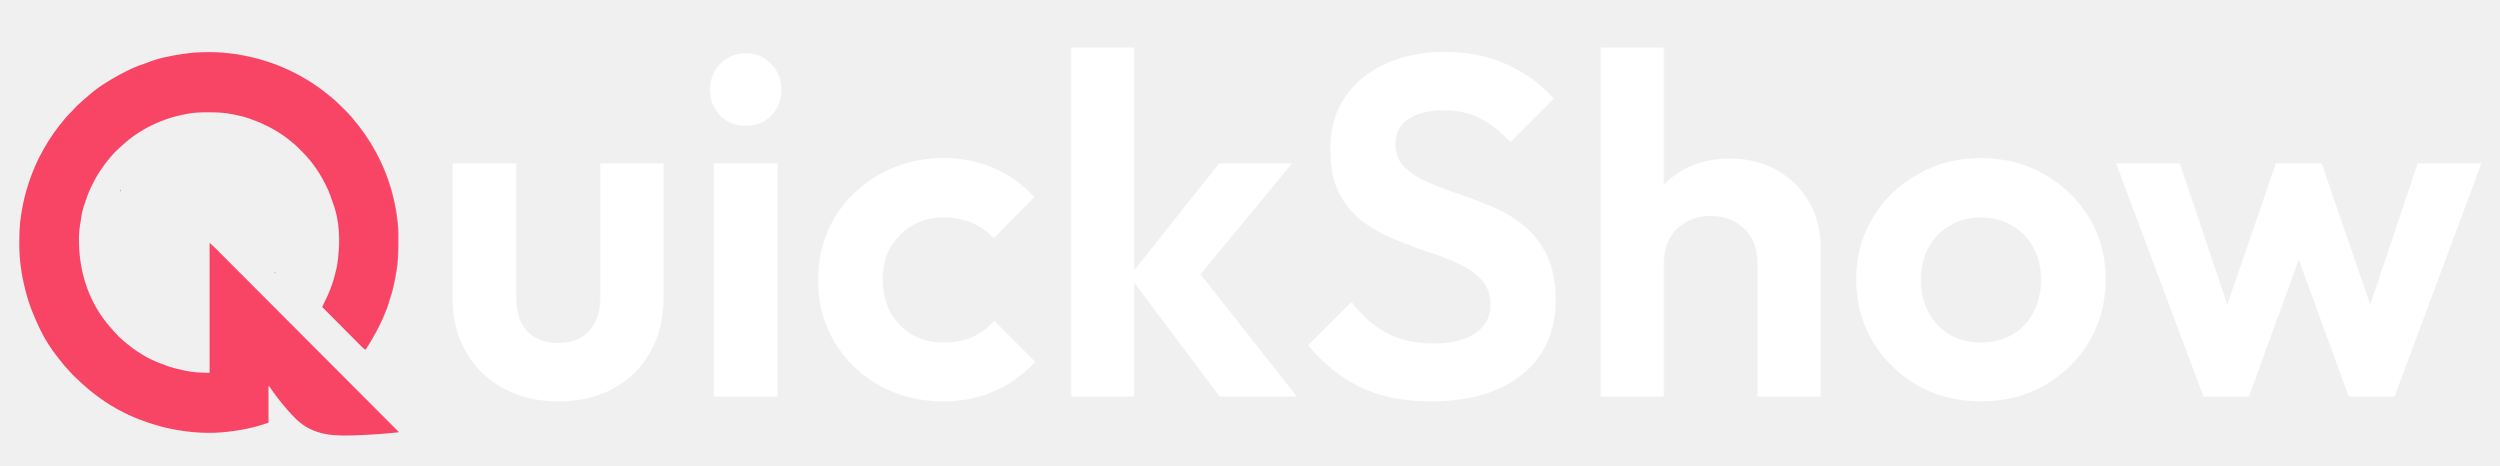
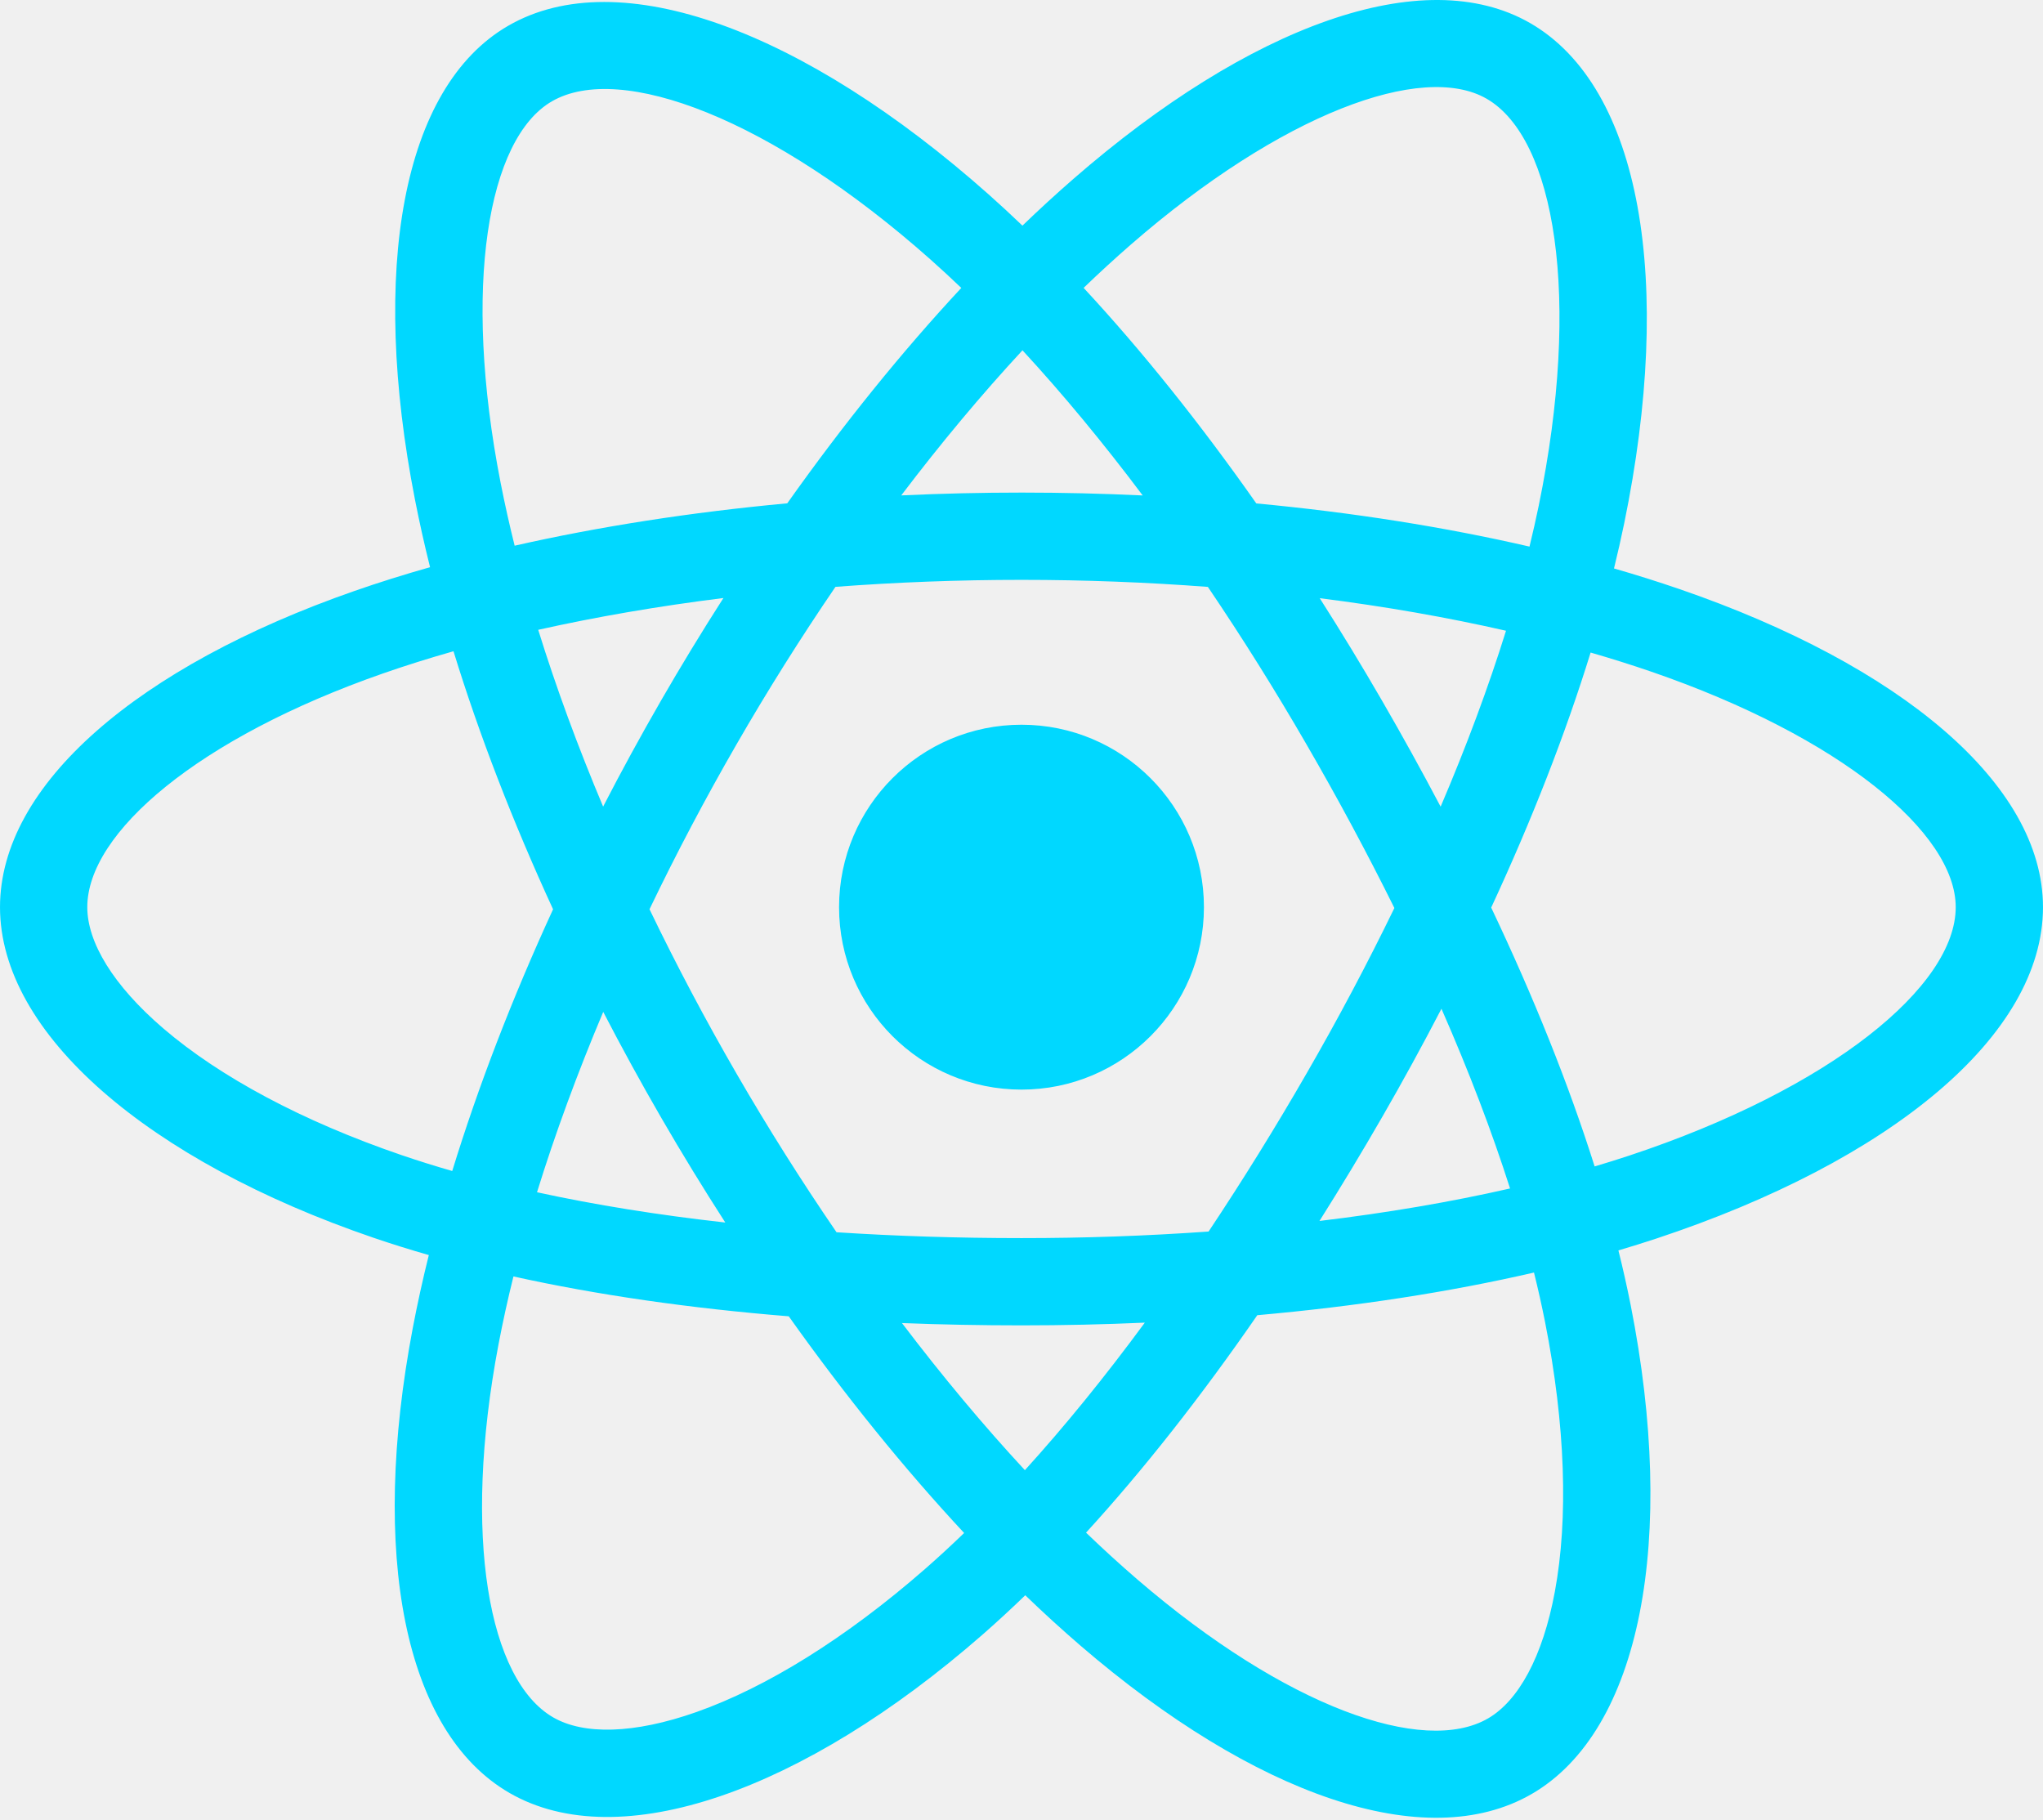
- <svg xmlns="http://www.w3.org/2000/svg" width="145" height="27" viewBox="0 0 145 27" fill="none">
-   <path d="M32.392 23.28C31.197 23.28 30.133 23.028 29.2 22.524C28.285 22.02 27.567 21.32 27.044 20.424C26.521 19.528 26.26 18.492 26.26 17.316V9.476H29.956V17.232C29.956 17.792 30.049 18.277 30.236 18.688C30.423 19.08 30.703 19.379 31.076 19.584C31.449 19.789 31.888 19.892 32.392 19.892C33.157 19.892 33.755 19.659 34.184 19.192C34.613 18.725 34.828 18.072 34.828 17.232V9.476H38.496V17.316C38.496 18.511 38.235 19.556 37.712 20.452C37.208 21.348 36.489 22.048 35.556 22.552C34.641 23.037 33.587 23.28 32.392 23.28ZM41.417 23V9.476H45.113V23H41.417ZM43.265 7.292C42.668 7.292 42.173 7.096 41.781 6.704C41.389 6.293 41.193 5.789 41.193 5.192C41.193 4.613 41.389 4.119 41.781 3.708C42.173 3.297 42.668 3.092 43.265 3.092C43.881 3.092 44.376 3.297 44.749 3.708C45.141 4.119 45.337 4.613 45.337 5.192C45.337 5.789 45.141 6.293 44.749 6.704C44.376 7.096 43.881 7.292 43.265 7.292ZM54.746 23.28C53.365 23.28 52.124 22.972 51.022 22.356C49.921 21.74 49.053 20.9 48.418 19.836C47.784 18.772 47.466 17.577 47.466 16.252C47.466 14.908 47.784 13.704 48.418 12.64C49.053 11.576 49.921 10.736 51.022 10.12C52.142 9.485 53.384 9.168 54.746 9.168C55.81 9.168 56.79 9.364 57.686 9.756C58.582 10.148 59.357 10.708 60.01 11.436L57.658 13.816C57.304 13.424 56.874 13.125 56.37 12.92C55.885 12.715 55.344 12.612 54.746 12.612C54.074 12.612 53.468 12.771 52.926 13.088C52.404 13.387 51.984 13.807 51.666 14.348C51.368 14.871 51.218 15.496 51.218 16.224C51.218 16.933 51.368 17.568 51.666 18.128C51.984 18.669 52.404 19.099 52.926 19.416C53.468 19.715 54.074 19.864 54.746 19.864C55.362 19.864 55.913 19.761 56.398 19.556C56.902 19.332 57.332 19.015 57.686 18.604L60.066 20.984C59.376 21.731 58.582 22.3 57.686 22.692C56.79 23.084 55.81 23.28 54.746 23.28ZM70.767 23L65.531 16.028L70.74 9.476H74.968L68.864 16.868L69.004 15.076L75.248 23H70.767ZM62.144 23V2.756H65.811V23H62.144ZM83.04 23.28C81.454 23.28 80.091 23.009 78.953 22.468C77.832 21.927 76.815 21.115 75.9 20.032L78.421 17.512C78.999 18.277 79.671 18.875 80.436 19.304C81.202 19.715 82.135 19.92 83.237 19.92C84.226 19.92 85.01 19.724 85.588 19.332C86.186 18.94 86.484 18.399 86.484 17.708C86.484 17.111 86.317 16.625 85.981 16.252C85.644 15.879 85.197 15.561 84.636 15.3C84.095 15.039 83.489 14.805 82.817 14.6C82.163 14.376 81.501 14.124 80.829 13.844C80.175 13.564 79.569 13.219 79.008 12.808C78.467 12.379 78.028 11.837 77.692 11.184C77.356 10.512 77.189 9.672 77.189 8.664C77.189 7.469 77.478 6.452 78.056 5.612C78.635 4.772 79.428 4.128 80.436 3.68C81.445 3.232 82.583 3.008 83.853 3.008C85.197 3.008 86.41 3.26 87.493 3.764C88.575 4.268 89.462 4.921 90.153 5.724L87.632 8.244C87.054 7.609 86.457 7.143 85.841 6.844C85.243 6.545 84.562 6.396 83.796 6.396C82.919 6.396 82.228 6.564 81.725 6.9C81.221 7.236 80.969 7.721 80.969 8.356C80.969 8.897 81.136 9.336 81.472 9.672C81.808 10.008 82.247 10.297 82.788 10.54C83.349 10.783 83.955 11.016 84.609 11.24C85.281 11.464 85.943 11.716 86.597 11.996C87.269 12.276 87.875 12.64 88.416 13.088C88.977 13.536 89.424 14.115 89.76 14.824C90.097 15.515 90.264 16.373 90.264 17.4C90.264 19.229 89.621 20.667 88.332 21.712C87.044 22.757 85.281 23.28 83.04 23.28ZM101.978 23V15.244C101.978 14.441 101.726 13.788 101.222 13.284C100.718 12.78 100.065 12.528 99.262 12.528C98.739 12.528 98.273 12.64 97.862 12.864C97.451 13.088 97.125 13.405 96.882 13.816C96.658 14.227 96.546 14.703 96.546 15.244L95.118 14.516C95.118 13.452 95.342 12.528 95.79 11.744C96.238 10.941 96.854 10.316 97.638 9.868C98.441 9.42 99.355 9.196 100.382 9.196C101.409 9.196 102.314 9.42 103.098 9.868C103.901 10.316 104.526 10.932 104.974 11.716C105.422 12.5 105.646 13.405 105.646 14.432V23H101.978ZM92.878 23V2.756H96.546V23H92.878ZM114.957 23.28C113.594 23.28 112.362 22.972 111.261 22.356C110.178 21.721 109.31 20.872 108.657 19.808C108.022 18.725 107.705 17.521 107.705 16.196C107.705 14.871 108.022 13.685 108.657 12.64C109.291 11.576 110.159 10.736 111.261 10.12C112.362 9.485 113.585 9.168 114.929 9.168C116.31 9.168 117.542 9.485 118.625 10.12C119.726 10.736 120.594 11.576 121.229 12.64C121.863 13.685 122.181 14.871 122.181 16.196C122.181 17.521 121.863 18.725 121.229 19.808C120.594 20.872 119.726 21.721 118.625 22.356C117.542 22.972 116.319 23.28 114.957 23.28ZM114.929 19.864C115.619 19.864 116.226 19.715 116.749 19.416C117.29 19.099 117.701 18.669 117.981 18.128C118.279 17.568 118.429 16.933 118.429 16.224C118.429 15.515 118.279 14.889 117.981 14.348C117.682 13.807 117.271 13.387 116.749 13.088C116.226 12.771 115.619 12.612 114.929 12.612C114.257 12.612 113.659 12.771 113.137 13.088C112.614 13.387 112.203 13.807 111.905 14.348C111.606 14.889 111.457 15.515 111.457 16.224C111.457 16.933 111.606 17.568 111.905 18.128C112.203 18.669 112.614 19.099 113.137 19.416C113.659 19.715 114.257 19.864 114.929 19.864ZM127.853 23L122.785 9.476H126.481L129.785 19.304L128.665 19.332L132.053 9.476H134.713L138.101 19.332L136.981 19.304L140.285 9.476H143.981L138.941 23H136.281L132.865 13.648H133.901L130.485 23H127.853Z" fill="white" />
-   <mask id="mask0_4919_985" style="mask-type:luminance" maskUnits="userSpaceOnUse" x="0" y="2" width="25" height="25">
-     <path d="M24.295 2H0V26.333H24.295V2Z" fill="white" />
-   </mask>
-   <g mask="url(#mask0_4919_985)">
-     <path d="M13.708 3.143C13.732 3.146 13.757 3.15 13.781 3.154C13.905 3.172 14.028 3.195 14.15 3.221C14.197 3.231 14.245 3.241 14.292 3.251C16.047 3.605 17.717 4.393 19.095 5.539C19.13 5.568 19.166 5.596 19.201 5.625C19.491 5.855 19.752 6.119 20.014 6.38C20.034 6.4 20.054 6.42 20.075 6.441C20.19 6.556 20.3 6.674 20.405 6.798C20.421 6.816 20.421 6.816 20.437 6.835C20.956 7.438 21.409 8.088 21.79 8.787C21.802 8.809 21.814 8.832 21.827 8.855C22.105 9.367 22.341 9.901 22.529 10.453C22.537 10.476 22.545 10.499 22.553 10.523C22.696 10.941 22.807 11.362 22.899 11.794C22.904 11.816 22.908 11.838 22.913 11.861C22.993 12.236 23.04 12.617 23.084 12.998C23.086 13.014 23.088 13.03 23.09 13.047C23.109 13.217 23.111 13.387 23.111 13.558C23.111 13.589 23.112 13.621 23.112 13.653C23.112 13.755 23.112 13.856 23.112 13.957C23.112 13.975 23.112 13.992 23.112 14.01C23.113 14.621 23.102 15.222 22.985 15.824C22.971 15.899 22.958 15.974 22.946 16.049C22.919 16.215 22.882 16.378 22.845 16.541C22.832 16.595 22.82 16.648 22.809 16.701C22.764 16.897 22.712 17.087 22.645 17.277C22.629 17.327 22.614 17.376 22.599 17.426C22.591 17.451 22.583 17.476 22.576 17.501C22.56 17.553 22.544 17.605 22.529 17.656C22.491 17.786 22.45 17.911 22.392 18.033C22.368 18.086 22.347 18.139 22.326 18.192C22.032 18.933 21.643 19.616 21.213 20.284C21.132 20.25 21.08 20.203 21.017 20.14C20.997 20.12 20.976 20.099 20.955 20.078C20.933 20.055 20.91 20.033 20.888 20.01C20.864 19.986 20.84 19.962 20.816 19.938C20.751 19.873 20.686 19.808 20.622 19.743C20.554 19.675 20.486 19.607 20.419 19.539C20.29 19.41 20.162 19.282 20.034 19.153C19.888 19.006 19.742 18.86 19.596 18.713C19.296 18.412 18.996 18.111 18.696 17.809C18.726 17.733 18.758 17.66 18.796 17.587C18.941 17.304 19.069 17.02 19.181 16.722C19.186 16.707 19.192 16.692 19.198 16.677C19.209 16.646 19.221 16.616 19.232 16.586C19.245 16.551 19.258 16.515 19.272 16.48C19.337 16.308 19.383 16.133 19.426 15.954C19.433 15.926 19.44 15.898 19.447 15.869C19.46 15.814 19.474 15.76 19.487 15.705C19.5 15.651 19.514 15.598 19.529 15.545C19.562 15.411 19.576 15.274 19.592 15.137C19.598 15.089 19.604 15.04 19.61 14.992C19.741 13.942 19.7 12.767 19.314 11.771C19.289 11.706 19.268 11.64 19.247 11.575C19.187 11.39 19.123 11.209 19.042 11.031C19.035 11.014 19.027 10.997 19.019 10.979C18.647 10.16 18.142 9.392 17.495 8.764C17.439 8.708 17.382 8.651 17.327 8.594C17.191 8.454 17.047 8.33 16.895 8.209C16.871 8.19 16.848 8.171 16.824 8.151C16.168 7.616 15.42 7.222 14.627 6.937C14.583 6.921 14.54 6.905 14.497 6.889C14.366 6.84 14.236 6.798 14.101 6.763C14.082 6.758 14.063 6.753 14.044 6.748C13.755 6.675 13.465 6.615 13.169 6.574C13.15 6.571 13.13 6.568 13.11 6.565C12.764 6.52 12.42 6.515 12.073 6.514C12.049 6.514 12.024 6.514 12 6.514C11.64 6.515 11.291 6.526 10.937 6.59C10.917 6.593 10.898 6.596 10.878 6.6C9.477 6.844 8.137 7.461 7.091 8.434C7.042 8.479 6.993 8.522 6.943 8.565C6.752 8.731 6.572 8.916 6.411 9.111C6.4 9.123 6.39 9.136 6.379 9.149C5.964 9.646 5.596 10.188 5.323 10.778C5.301 10.825 5.278 10.872 5.255 10.919C5.132 11.174 5.038 11.438 4.949 11.706C4.943 11.724 4.937 11.741 4.931 11.759C4.832 12.055 4.732 12.361 4.707 12.673C4.701 12.725 4.691 12.774 4.68 12.825C4.646 12.989 4.628 13.155 4.609 13.321C4.607 13.338 4.606 13.356 4.604 13.373C4.589 13.506 4.582 13.637 4.581 13.77C4.581 13.79 4.58 13.81 4.58 13.831C4.565 15.587 5.056 17.297 6.157 18.688C6.175 18.712 6.194 18.735 6.213 18.759C6.312 18.883 6.417 19.003 6.524 19.12C6.567 19.168 6.609 19.216 6.65 19.265C6.81 19.449 6.986 19.619 7.173 19.775C7.192 19.791 7.211 19.807 7.23 19.823C7.295 19.877 7.361 19.931 7.427 19.984C7.449 20.002 7.471 20.019 7.493 20.038C8.09 20.51 8.782 20.909 9.505 21.147C9.555 21.165 9.603 21.185 9.651 21.206C9.813 21.272 9.983 21.314 10.152 21.358C10.209 21.373 10.266 21.388 10.322 21.403C10.572 21.47 10.82 21.52 11.075 21.557C11.091 21.559 11.106 21.561 11.122 21.564C11.468 21.613 11.809 21.614 12.161 21.626C12.161 19.137 12.161 16.649 12.161 14.085C12.342 14.241 12.342 14.241 12.412 14.31C12.428 14.326 12.444 14.342 12.46 14.358C12.485 14.384 12.485 14.384 12.511 14.409C12.53 14.428 12.548 14.446 12.567 14.465C12.629 14.527 12.69 14.589 12.752 14.651C12.797 14.696 12.841 14.741 12.886 14.785C12.983 14.883 13.081 14.98 13.178 15.077C13.322 15.222 13.467 15.367 13.611 15.512C13.87 15.77 14.128 16.029 14.386 16.287C14.612 16.514 14.837 16.74 15.063 16.966C15.086 16.988 15.086 16.988 15.108 17.011C15.169 17.072 15.23 17.133 15.291 17.194C15.861 17.765 16.431 18.336 17.001 18.907C17.508 19.415 18.014 19.922 18.521 20.43C19.09 21 19.66 21.57 20.229 22.141C20.289 22.201 20.35 22.262 20.41 22.323C20.425 22.338 20.44 22.353 20.456 22.368C20.681 22.594 20.907 22.82 21.133 23.047C21.39 23.303 21.646 23.56 21.903 23.817C22.046 23.961 22.19 24.105 22.334 24.249C22.43 24.345 22.525 24.441 22.621 24.537C22.676 24.592 22.73 24.647 22.785 24.702C22.844 24.76 22.903 24.819 22.961 24.878C22.979 24.895 22.996 24.913 23.014 24.93C23.029 24.946 23.045 24.962 23.061 24.978C23.081 24.998 23.081 24.998 23.101 25.018C23.13 25.05 23.13 25.05 23.13 25.073C22.378 25.155 21.626 25.209 20.871 25.239C20.843 25.24 20.816 25.241 20.787 25.243C19.446 25.297 18.254 25.299 17.222 24.35C17.02 24.159 16.834 23.954 16.652 23.744C16.632 23.72 16.632 23.72 16.61 23.696C16.268 23.301 15.951 22.89 15.658 22.457C15.628 22.41 15.628 22.41 15.578 22.389C15.578 23.092 15.578 23.794 15.578 24.518C15.32 24.604 15.069 24.686 14.806 24.752C14.775 24.76 14.744 24.768 14.713 24.776C14.258 24.891 13.804 24.97 13.338 25.027C13.31 25.03 13.282 25.034 13.253 25.038C12.174 25.173 11.027 25.1 9.964 24.878C9.901 24.865 9.838 24.853 9.776 24.841C9.554 24.797 9.339 24.741 9.123 24.674C9.059 24.654 8.995 24.636 8.931 24.617C7.78 24.277 6.657 23.735 5.695 23.014C5.664 22.991 5.633 22.968 5.602 22.945C5.35 22.758 5.107 22.564 4.876 22.351C4.825 22.304 4.773 22.258 4.721 22.213C4.641 22.144 4.568 22.07 4.494 21.995C4.45 21.952 4.404 21.912 4.357 21.872C4.268 21.795 4.191 21.711 4.114 21.623C4.071 21.575 4.028 21.528 3.984 21.481C3.835 21.324 3.696 21.163 3.564 20.991C3.523 20.936 3.48 20.883 3.437 20.831C2.89 20.172 2.428 19.385 2.092 18.596C2.083 18.573 2.073 18.55 2.063 18.527C2.03 18.45 1.998 18.373 1.965 18.296C1.954 18.271 1.943 18.245 1.932 18.218C1.738 17.758 1.589 17.299 1.469 16.814C1.463 16.791 1.457 16.768 1.451 16.744C1.235 15.886 1.117 15.028 1.118 14.143C1.118 14.121 1.118 14.099 1.118 14.077C1.119 13.534 1.138 12.993 1.228 12.456C1.239 12.39 1.249 12.324 1.26 12.258C1.35 11.689 1.488 11.143 1.671 10.597C1.677 10.579 1.683 10.561 1.689 10.543C1.789 10.245 1.897 9.954 2.023 9.666C2.032 9.646 2.041 9.625 2.05 9.604C2.192 9.275 2.354 8.96 2.531 8.648C2.543 8.627 2.555 8.606 2.568 8.584C2.742 8.279 2.928 7.986 3.131 7.7C3.152 7.672 3.152 7.672 3.172 7.643C3.324 7.431 3.48 7.224 3.651 7.027C3.705 6.964 3.756 6.9 3.807 6.835C3.909 6.709 4.022 6.596 4.138 6.483C4.221 6.402 4.297 6.32 4.371 6.231C4.408 6.189 4.448 6.153 4.491 6.117C4.555 6.062 4.616 6.006 4.674 5.945C4.765 5.853 4.862 5.773 4.962 5.692C5.019 5.646 5.073 5.599 5.126 5.55C5.646 5.084 6.262 4.703 6.872 4.369C6.895 4.357 6.917 4.344 6.94 4.332C7.395 4.084 7.87 3.85 8.367 3.699C8.43 3.679 8.491 3.656 8.552 3.631C9.176 3.377 9.858 3.246 10.521 3.143C10.545 3.139 10.545 3.139 10.57 3.135C11.592 2.977 12.687 2.988 13.708 3.143Z" fill="#F84565" />
-     <path d="M15.958 15.749C15.966 15.766 15.975 15.783 15.983 15.8C15.962 15.821 15.941 15.841 15.92 15.863C15.932 15.825 15.945 15.788 15.958 15.749Z" fill="#F84565" />
-     <path d="M7.011 10.986C7.024 11.024 7.024 11.024 7.008 11.057C6.986 11.088 6.986 11.088 6.948 11.113C6.965 11.068 6.986 11.027 7.011 10.986Z" fill="#F84565" />
-   </g>
+ <svg xmlns="http://www.w3.org/2000/svg" aria-hidden="true" role="img" class="iconify iconify--logos" width="35.93" height="32" preserveAspectRatio="xMidYMid meet" viewBox="0 0 256 228">
+   <path fill="#00D8FF" d="M210.483 73.824a171.49 171.49 0 0 0-8.24-2.597c.465-1.9.893-3.777 1.273-5.621c6.238-30.281 2.16-54.676-11.769-62.708c-13.355-7.7-35.196.329-57.254 19.526a171.23 171.23 0 0 0-6.375 5.848a155.866 155.866 0 0 0-4.241-3.917C100.759 3.829 77.587-4.822 63.673 3.233C50.33 10.957 46.379 33.89 51.995 62.588a170.974 170.974 0 0 0 1.892 8.48c-3.28.932-6.445 1.924-9.474 2.98C17.309 83.498 0 98.307 0 113.668c0 15.865 18.582 31.778 46.812 41.427a145.52 145.52 0 0 0 6.921 2.165a167.467 167.467 0 0 0-2.01 9.138c-5.354 28.2-1.173 50.591 12.134 58.266c13.744 7.926 36.812-.22 59.273-19.855a145.567 145.567 0 0 0 5.342-4.923a168.064 168.064 0 0 0 6.92 6.314c21.758 18.722 43.246 26.282 56.54 18.586c13.731-7.949 18.194-32.003 12.4-61.268a145.016 145.016 0 0 0-1.535-6.842c1.62-.48 3.21-.974 4.76-1.488c29.348-9.723 48.443-25.443 48.443-41.52c0-15.417-17.868-30.326-45.517-39.844Zm-6.365 70.984c-1.4.463-2.836.91-4.3 1.345c-3.24-10.257-7.612-21.163-12.963-32.432c5.106-11 9.31-21.767 12.459-31.957c2.619.758 5.16 1.557 7.61 2.4c23.69 8.156 38.14 20.213 38.14 29.504c0 9.896-15.606 22.743-40.946 31.14Zm-10.514 20.834c2.562 12.94 2.927 24.64 1.23 33.787c-1.524 8.219-4.59 13.698-8.382 15.893c-8.067 4.67-25.32-1.4-43.927-17.412a156.726 156.726 0 0 1-6.437-5.87c7.214-7.889 14.423-17.06 21.459-27.246c12.376-1.098 24.068-2.894 34.671-5.345a134.17 134.17 0 0 1 1.386 6.193ZM87.276 214.515c-7.882 2.783-14.16 2.863-17.955.675c-8.075-4.657-11.432-22.636-6.853-46.752a156.923 156.923 0 0 1 1.869-8.499c10.486 2.32 22.093 3.988 34.498 4.994c7.084 9.967 14.501 19.128 21.976 27.15a134.668 134.668 0 0 1-4.877 4.492c-9.933 8.682-19.886 14.842-28.658 17.94ZM50.35 144.747c-12.483-4.267-22.792-9.812-29.858-15.863c-6.35-5.437-9.555-10.836-9.555-15.216c0-9.322 13.897-21.212 37.076-29.293c2.813-.98 5.757-1.905 8.812-2.773c3.204 10.42 7.406 21.315 12.477 32.332c-5.137 11.18-9.399 22.249-12.634 32.792a134.718 134.718 0 0 1-6.318-1.979Zm12.378-84.26c-4.811-24.587-1.616-43.134 6.425-47.789c8.564-4.958 27.502 2.111 47.463 19.835a144.318 144.318 0 0 1 3.841 3.545c-7.438 7.987-14.787 17.08-21.808 26.988c-12.04 1.116-23.565 2.908-34.161 5.309a160.342 160.342 0 0 1-1.76-7.887Zm110.427 27.268a347.8 347.8 0 0 0-7.785-12.803c8.168 1.033 15.994 2.404 23.343 4.08c-2.206 7.072-4.956 14.465-8.193 22.045a381.151 381.151 0 0 0-7.365-13.322Zm-45.032-43.861c5.044 5.465 10.096 11.566 15.065 18.186a322.04 322.04 0 0 0-30.257-.006c4.974-6.559 10.069-12.652 15.192-18.18ZM82.802 87.83a323.167 323.167 0 0 0-7.227 13.238c-3.184-7.553-5.909-14.98-8.134-22.152c7.304-1.634 15.093-2.97 23.209-3.984a321.524 321.524 0 0 0-7.848 12.897Zm8.081 65.352c-8.385-.936-16.291-2.203-23.593-3.793c2.26-7.3 5.045-14.885 8.298-22.6a321.187 321.187 0 0 0 7.257 13.246c2.594 4.48 5.28 8.868 8.038 13.147Zm37.542 31.03c-5.184-5.592-10.354-11.779-15.403-18.433c4.902.192 9.899.29 14.978.29c5.218 0 10.376-.117 15.453-.343c-4.985 6.774-10.018 12.97-15.028 18.486Zm52.198-57.817c3.422 7.8 6.306 15.345 8.596 22.52c-7.422 1.694-15.436 3.058-23.88 4.071a382.417 382.417 0 0 0 7.859-13.026a347.403 347.403 0 0 0 7.425-13.565Zm-16.898 8.101a358.557 358.557 0 0 1-12.281 19.815a329.4 329.4 0 0 1-23.444.823c-7.967 0-15.716-.248-23.178-.732a310.202 310.202 0 0 1-12.513-19.846h.001a307.41 307.41 0 0 1-10.923-20.627a310.278 310.278 0 0 1 10.89-20.637l-.001.001a307.318 307.318 0 0 1 12.413-19.761c7.613-.576 15.42-.876 23.31-.876H128c7.926 0 15.743.303 23.354.883a329.357 329.357 0 0 1 12.335 19.695a358.489 358.489 0 0 1 11.036 20.54a329.472 329.472 0 0 1-11 20.722Zm22.56-122.124c8.572 4.944 11.906 24.881 6.52 51.026c-.344 1.668-.73 3.367-1.15 5.09c-10.622-2.452-22.155-4.275-34.23-5.408c-7.034-10.017-14.323-19.124-21.64-27.008a160.789 160.789 0 0 1 5.888-5.4c18.9-16.447 36.564-22.941 44.612-18.3ZM128 90.808c12.625 0 22.86 10.235 22.86 22.86s-10.235 22.86-22.86 22.86s-22.86-10.235-22.86-22.86s10.235-22.86 22.86-22.86Z" />
</svg>
